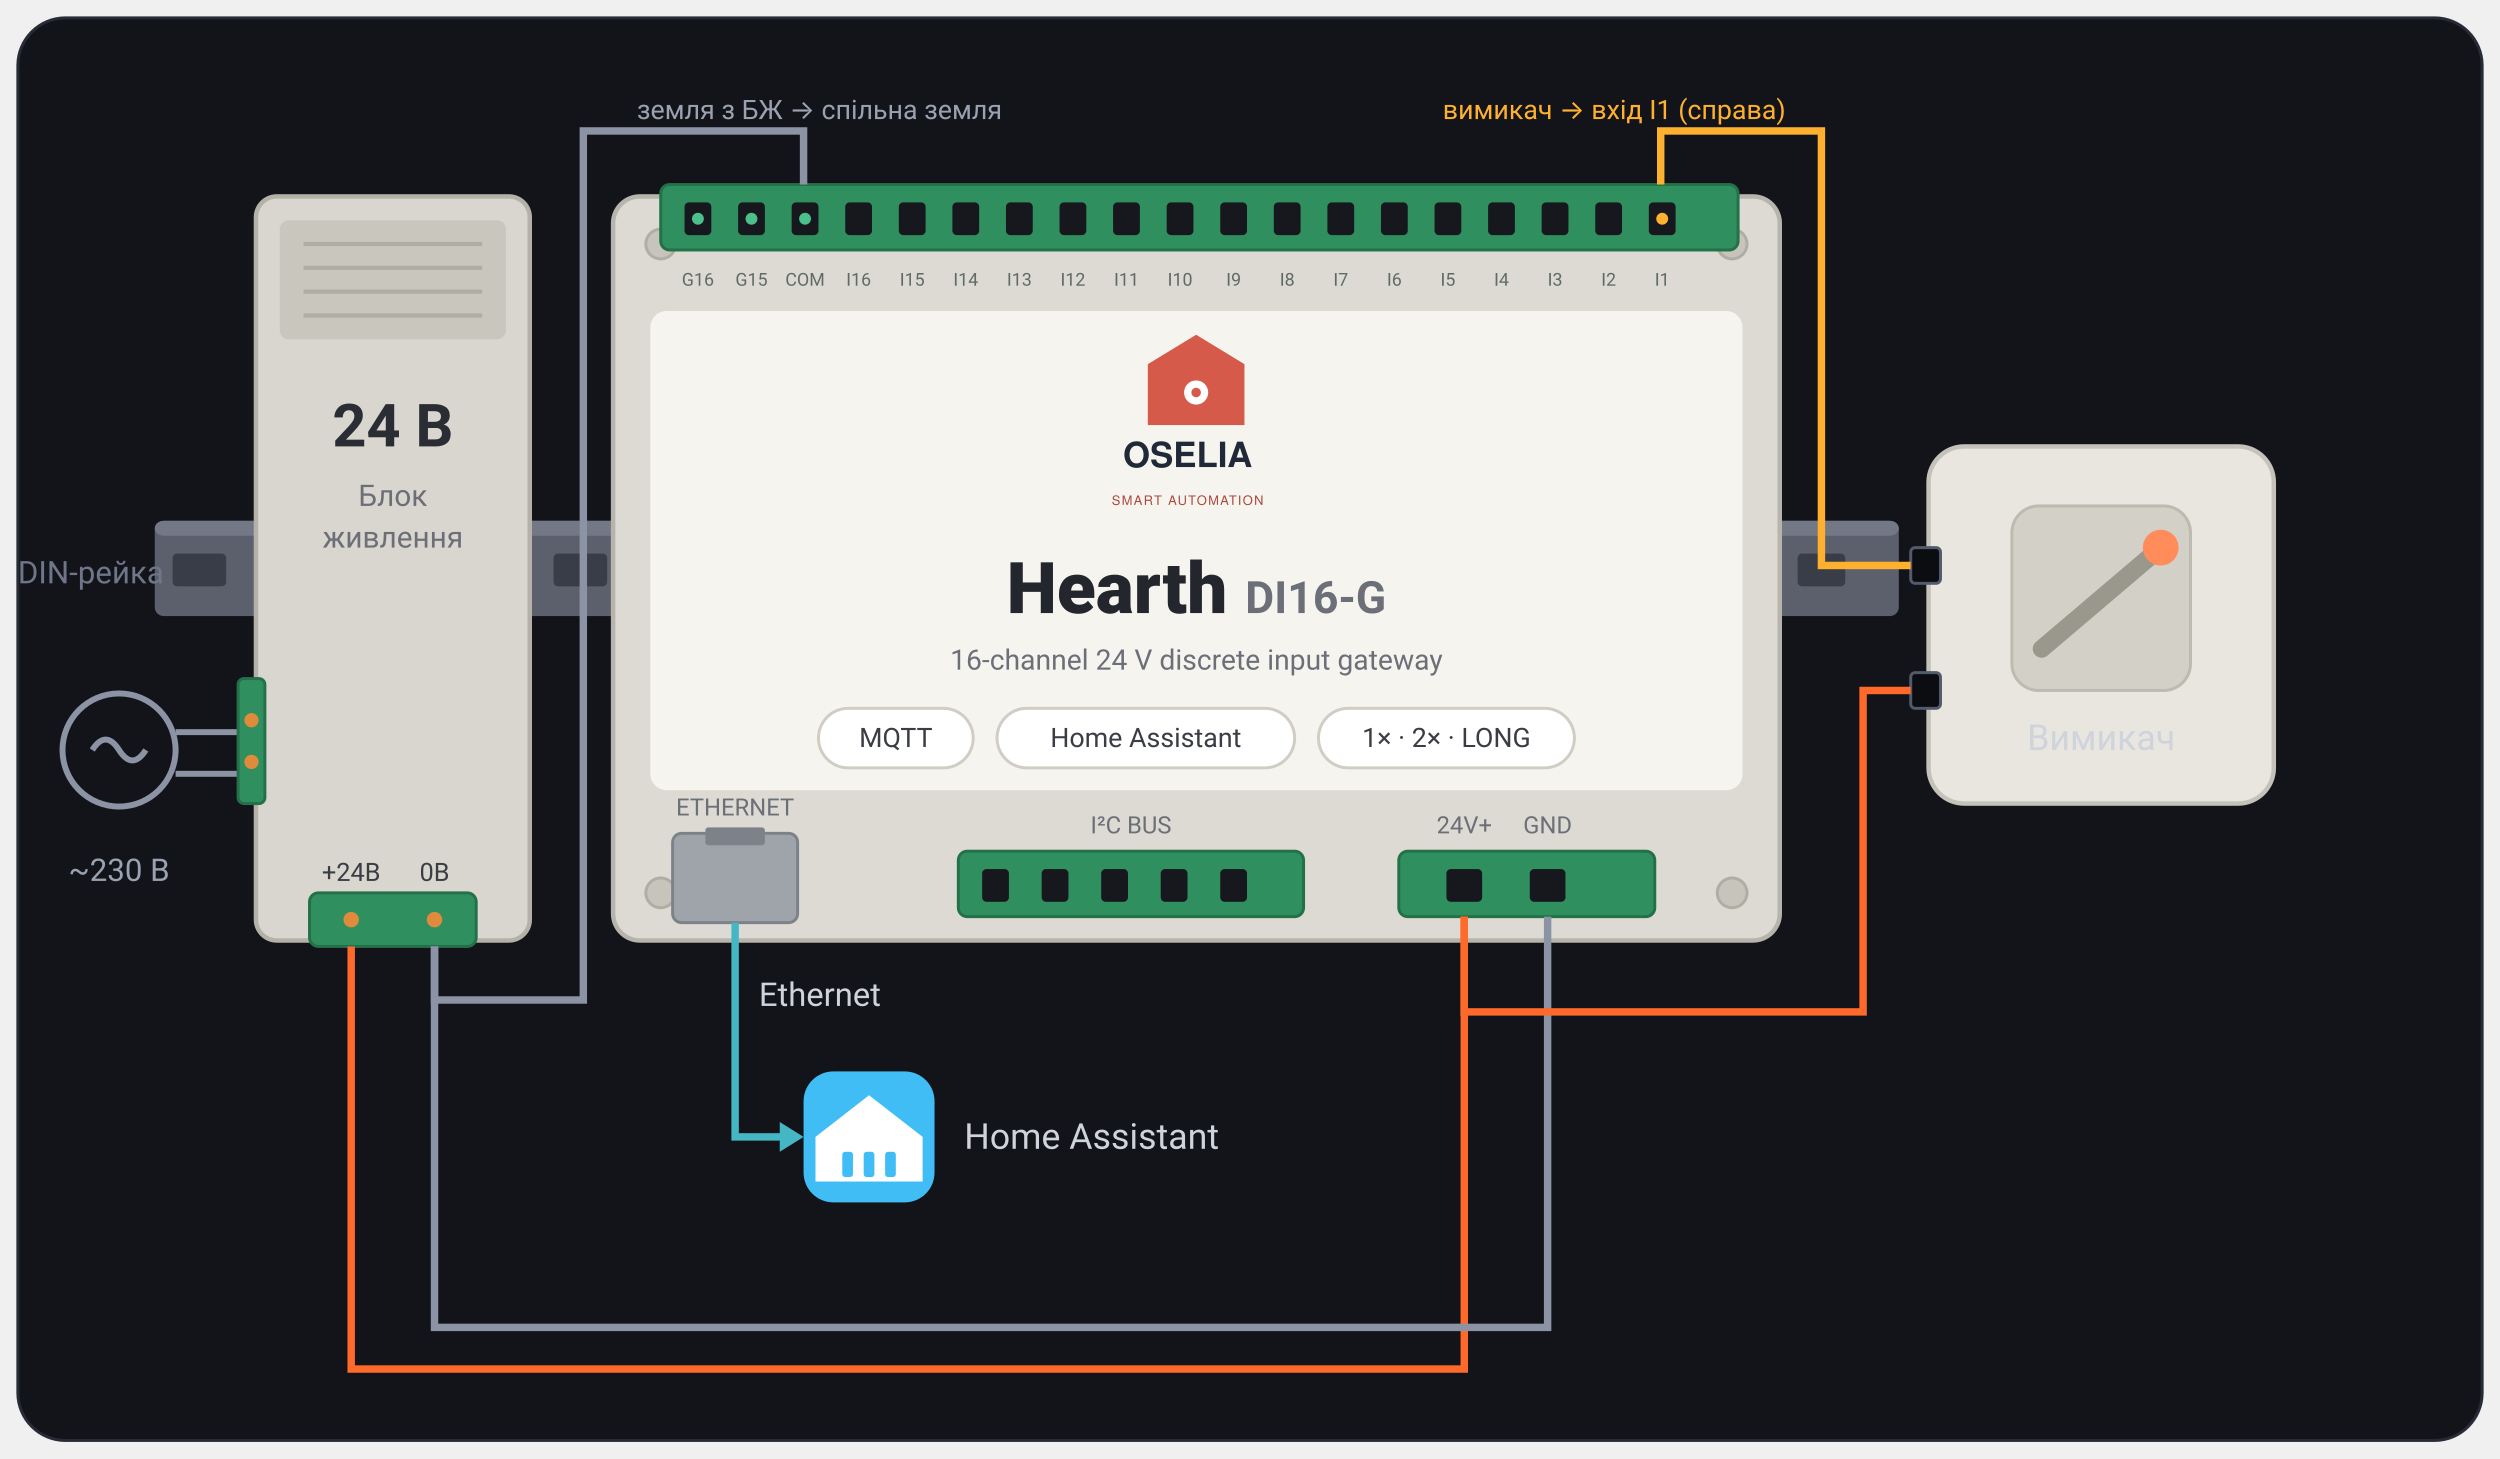
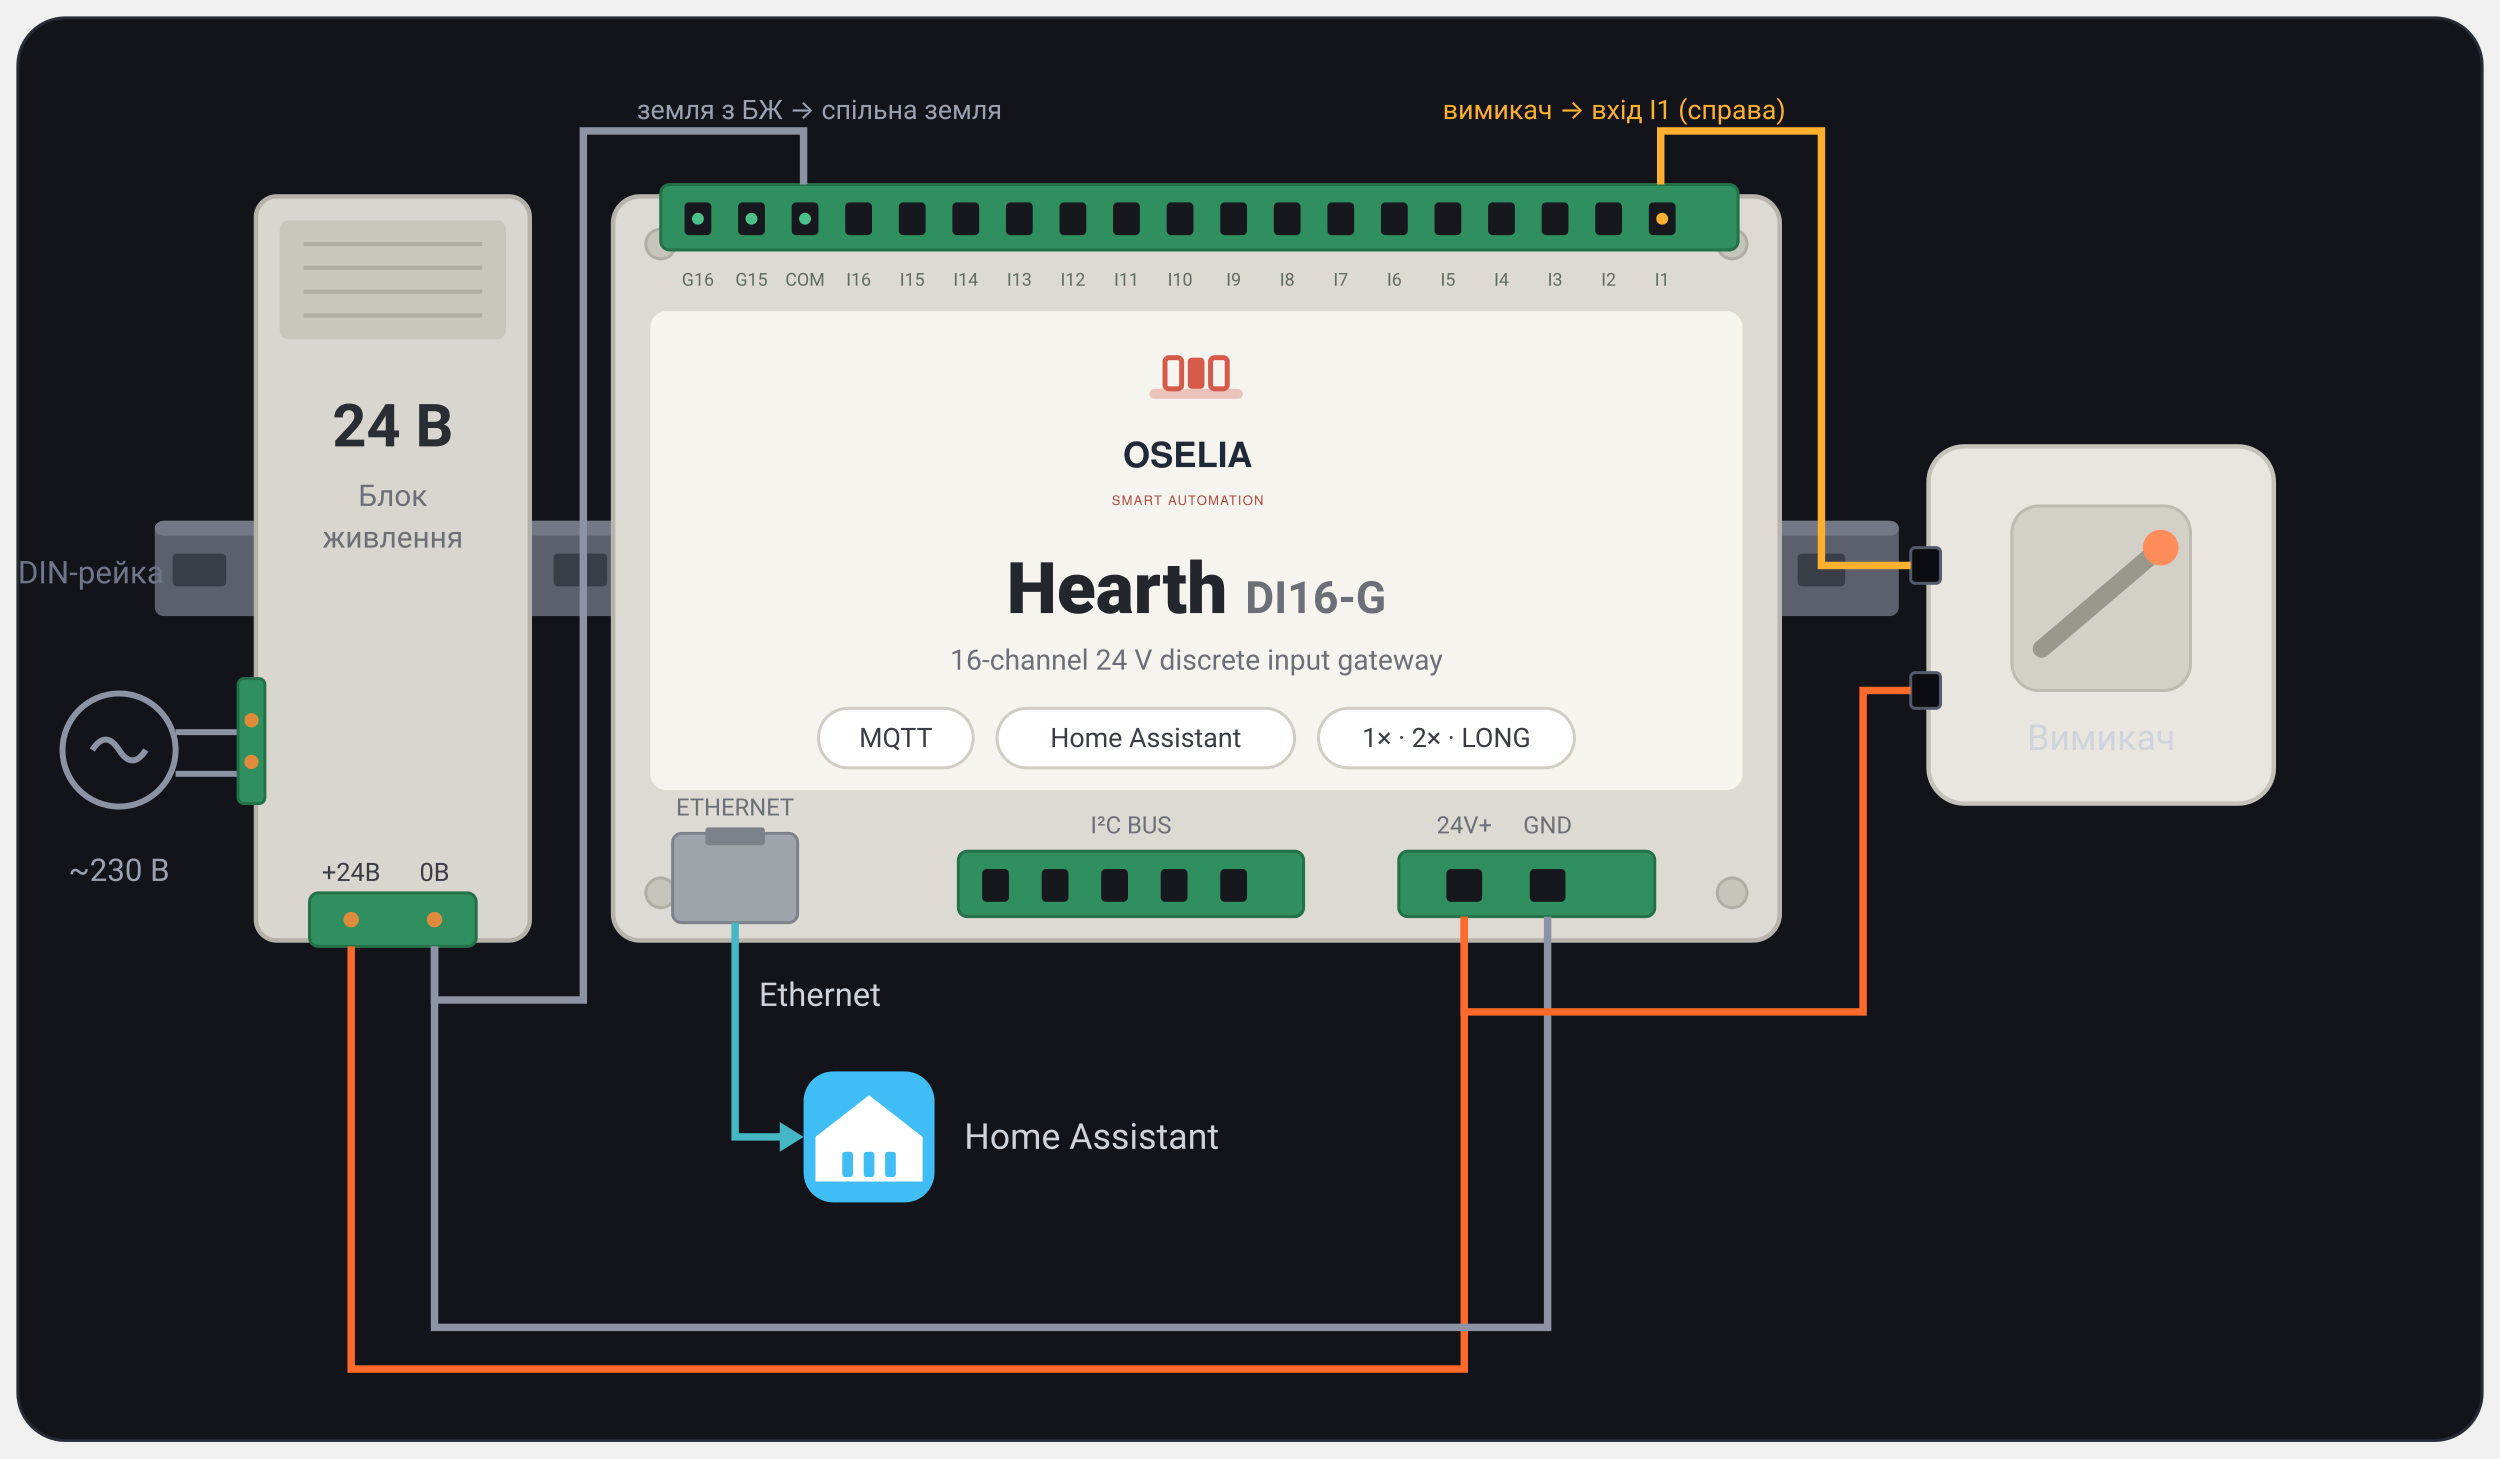
<svg xmlns="http://www.w3.org/2000/svg" viewBox="0 0 840 490" role="img" aria-label="Блок живлення 24 В, шлюз OSELIA Hearth DI16-G і вимикач на DIN-рейці, під'єднані до Home Assistant" font-family="ui-sans-serif, system-ui, -apple-system, Segoe UI, Roboto, sans-serif">
  <rect x="6" y="6" width="828" height="478" rx="16" fill="#121419" stroke="#262b36" />
  <g>
    <rect x="52" y="175" width="586" height="32" rx="3" fill="#5b606c" />
    <rect x="52" y="175" width="586" height="5" rx="3" fill="#727885" />
    <g fill="#383d47">
      <rect x="58" y="186" width="18" height="11" rx="1.5" />
      <rect x="186" y="186" width="18" height="11" rx="1.5" />
      <rect x="604" y="186" width="16" height="11" rx="1.5" />
    </g>
    <text x="6" y="196" font-size="10.5" fill="#6f7689">DIN-рейка</text>
  </g>
  <g>
    <circle cx="40" cy="252" r="19" fill="none" stroke="#8b93a5" stroke-width="2" />
    <path d="M31 252 q4.5 -7 9 0 t9 0" fill="none" stroke="#8b93a5" stroke-width="2" />
    <text x="40" y="296" font-size="10.5" fill="#9aa1b1" text-anchor="middle">~230 В</text>
    <path d="M59 246 H82" stroke="#8b93a5" stroke-width="2" />
    <path d="M59 260 H82" stroke="#8b93a5" stroke-width="2" />
  </g>
  <g>
    <rect x="86" y="66" width="92" height="250" rx="7" fill="#d8d6ce" stroke="#b4b2a8" stroke-width="1.5" />
    <rect x="94" y="74" width="76" height="40" rx="3" fill="#c8c6bd" />
    <g stroke="#b0aea4" stroke-width="1.4">
      <path d="M102 82 H162" />
      <path d="M102 90 H162" />
      <path d="M102 98 H162" />
      <path d="M102 106 H162" />
    </g>
    <text x="132" y="150" font-size="20" font-weight="700" fill="#2a2d33" text-anchor="middle">24 В</text>
    <text x="132" y="170" font-size="10" fill="#6c6f78" text-anchor="middle">Блок</text>
    <text x="132" y="184" font-size="10" fill="#6c6f78" text-anchor="middle">живлення</text>
    <rect x="80" y="228" width="9" height="42" rx="2" fill="#2f8f5f" stroke="#247048" />
    <circle cx="84.5" cy="242" r="2.4" fill="#e08a3c" />
    <circle cx="84.5" cy="256" r="2.4" fill="#e08a3c" />
    <rect x="104" y="300" width="56" height="18" rx="3" fill="#2f8f5f" stroke="#247048" />
    <circle cx="118" cy="309" r="2.6" fill="#e08a3c" />
    <circle cx="146" cy="309" r="2.6" fill="#e08a3c" />
    <text x="118" y="296" font-size="8.5" fill="#3a3d44" text-anchor="middle">+24В</text>
    <text x="146" y="296" font-size="8.5" fill="#3a3d44" text-anchor="middle">0В</text>
  </g>
  <g>
    <rect x="206" y="66" width="392" height="250" rx="9" fill="#dcdad2" stroke="#b6b4ab" stroke-width="1.5" />
    <g fill="#c6c4bb" stroke="#b0aea4">
      <circle cx="222" cy="82" r="5" />
      <circle cx="582" cy="82" r="5" />
      <circle cx="222" cy="300" r="5" />
      <circle cx="582" cy="300" r="5" />
    </g>
    <rect x="222" y="62" width="362" height="22" rx="3" fill="#2f8f5f" stroke="#247048" />
    <g fill="#16181d">
      <rect x="230" y="68" width="9" height="11" rx="1.5" />
      <rect x="248" y="68" width="9" height="11" rx="1.5" />
      <rect x="266" y="68" width="9" height="11" rx="1.5" />
      <rect x="284" y="68" width="9" height="11" rx="1.5" />
      <rect x="302" y="68" width="9" height="11" rx="1.5" />
      <rect x="320" y="68" width="9" height="11" rx="1.5" />
      <rect x="338" y="68" width="9" height="11" rx="1.5" />
      <rect x="356" y="68" width="9" height="11" rx="1.5" />
      <rect x="374" y="68" width="9" height="11" rx="1.5" />
      <rect x="392" y="68" width="9" height="11" rx="1.5" />
      <rect x="410" y="68" width="9" height="11" rx="1.5" />
      <rect x="428" y="68" width="9" height="11" rx="1.5" />
      <rect x="446" y="68" width="9" height="11" rx="1.5" />
      <rect x="464" y="68" width="9" height="11" rx="1.5" />
      <rect x="482" y="68" width="9" height="11" rx="1.5" />
      <rect x="500" y="68" width="9" height="11" rx="1.5" />
      <rect x="518" y="68" width="9" height="11" rx="1.5" />
      <rect x="536" y="68" width="9" height="11" rx="1.5" />
      <rect x="554" y="68" width="9" height="11" rx="1.5" />
    </g>
    <g fill="#4cc08a">
      <circle cx="234.5" cy="73.5" r="2" />
      <circle cx="252.5" cy="73.5" r="2" />
      <circle cx="270.5" cy="73.5" r="2" />
    </g>
    <circle cx="558.5" cy="73.5" r="2" fill="#ffb02e" />
    <g font-size="6" fill="#5f6b63" text-anchor="middle">
      <text x="234.5" y="96">G16</text>
      <text x="252.5" y="96">G15</text>
      <text x="270.5" y="96">COM</text>
      <text x="288.5" y="96">I16</text>
      <text x="306.5" y="96">I15</text>
      <text x="324.5" y="96">I14</text>
      <text x="342.5" y="96">I13</text>
      <text x="360.5" y="96">I12</text>
      <text x="378.5" y="96">I11</text>
      <text x="396.5" y="96">I10</text>
      <text x="414.5" y="96">I9</text>
      <text x="432.5" y="96">I8</text>
      <text x="450.5" y="96">I7</text>
      <text x="468.5" y="96">I6</text>
      <text x="486.5" y="96">I5</text>
      <text x="504.5" y="96">I4</text>
      <text x="522.5" y="96">I3</text>
      <text x="540.5" y="96">I2</text>
      <text x="558.5" y="96">I1</text>
    </g>
    <rect x="218" y="104" width="368" height="162" rx="6" fill="#f5f4ef" stroke="#dcdad1" />
    <svg x="342" y="110" width="120" height="61" viewBox="0 53 92 49" preserveAspectRatio="xMidYMid meet">
      <g transform="matrix(1 0 0 -1 0 172.91)">
-         <path d="M32.88,93.54 L58.96,93.54 L58.96,109.98 L45.92,117.92 L32.88,109.98 Z " fill="#d65a4a" />
-         <circle cx="45.92" cy="102.33" r="3.26" fill="#ffffff" />
-         <circle cx="45.92" cy="102.33" r="1.28" fill="#d65a4a" />
+         <g transform="translate(45.92,105.73) scale(0.3,-0.3)">
+           <rect x="-42" y="8" width="84" height="9" rx="4.5" fill="#d65a4a" opacity=".32" />
+           <rect x="-28" y="-20" width="15" height="28" rx="3.5" fill="none" stroke="#d65a4a" stroke-width="4.5" />
+           <rect x="-7.5" y="-20" width="15" height="28" rx="3.5" fill="#d65a4a" />
+           <rect x="13" y="-20" width="15" height="28" rx="3.5" fill="none" stroke="#d65a4a" stroke-width="4.5" />
+         </g>
        <text transform="translate(26.17,82.20) scale(1,-1)" font-family="Helvetica, Arial, sans-serif" font-weight="bold" font-size="9.40" fill="#1f2937">OSELIA</text>
        <text transform="translate(23.14,72.00) scale(1,-1)" font-family="Helvetica, Arial, sans-serif" font-weight="normal" font-size="3.50" letter-spacing="0.35" fill="#ab483b">SMART AUTOMATION</text>
      </g>
    </svg>
    <text x="402" y="206" font-size="24" font-weight="800" fill="#23262c" text-anchor="middle">Hearth <tspan font-size="15" font-weight="600" fill="#6c6f78">DI16-G</tspan>
    </text>
    <text x="402" y="225" font-size="9.5" fill="#6c6f78" text-anchor="middle">16-channel 24 V discrete input gateway</text>
    <g font-size="9" fill="#3a3d44" text-anchor="middle">
      <rect x="275" y="238" width="52" height="20" rx="10" fill="#fff" stroke="#cfcdc4" />
      <text x="301" y="251">MQTT</text>
      <rect x="335" y="238" width="100" height="20" rx="10" fill="#fff" stroke="#cfcdc4" />
      <text x="385" y="251">Home Assistant</text>
      <rect x="443" y="238" width="86" height="20" rx="10" fill="#fff" stroke="#cfcdc4" />
      <text x="486" y="251">1× · 2× · LONG</text>
    </g>
    <rect x="226" y="280" width="42" height="30" rx="3" fill="#9fa4ab" stroke="#7d828a" />
    <rect x="237" y="278" width="20" height="6" rx="1" fill="#7d828a" />
    <text x="247" y="274" font-size="8" fill="#6c6f78" text-anchor="middle">ETHERNET</text>
    <rect x="322" y="286" width="116" height="22" rx="3" fill="#2f8f5f" stroke="#247048" />
    <g fill="#16181d">
      <rect x="330" y="292" width="9" height="11" rx="1.5" />
      <rect x="350" y="292" width="9" height="11" rx="1.5" />
      <rect x="370" y="292" width="9" height="11" rx="1.5" />
      <rect x="390" y="292" width="9" height="11" rx="1.5" />
      <rect x="410" y="292" width="9" height="11" rx="1.5" />
    </g>
    <text x="380" y="280" font-size="8" fill="#6c6f78" text-anchor="middle">I²C BUS</text>
    <rect x="470" y="286" width="86" height="22" rx="3" fill="#2f8f5f" stroke="#247048" />
    <g fill="#16181d">
      <rect x="486" y="292" width="12" height="11" rx="1.5" />
      <rect x="514" y="292" width="12" height="11" rx="1.5" />
    </g>
    <text x="492" y="280" font-size="8" fill="#6c6f78" text-anchor="middle">24V+</text>
    <text x="520" y="280" font-size="8" fill="#6c6f78" text-anchor="middle">GND</text>
  </g>
  <g>
    <rect x="648" y="150" width="116" height="120" rx="12" fill="#e8e6df" stroke="#c4c2b9" stroke-width="1.5" />
    <rect x="676" y="170" width="60" height="62" rx="9" fill="#d3d0c7" stroke="#bdbab0" />
    <path d="M686 218 L726 184" stroke="#9a978d" stroke-width="6" stroke-linecap="round" />
    <circle cx="726" cy="184" r="6" fill="#ff8c5a" />
    <text x="706" y="252" font-size="12" fill="#cfd3dc" text-anchor="middle">Вимикач</text>
    <rect x="642" y="184" width="10" height="12" rx="1.5" fill="#0c0d11" stroke="#525a6b" />
    <rect x="642" y="226" width="10" height="12" rx="1.5" fill="#0c0d11" stroke="#525a6b" />
  </g>
  <g>
    <rect x="270" y="360" width="44" height="44" rx="10" fill="#41bdf5" />
    <path d="M292 368 L310 382 L310 397 L274 397 L274 382 Z" fill="#fff" />
    <g fill="#41bdf5">
      <rect x="283" y="387" width="3.6" height="8.5" rx="1" />
      <rect x="290.2" y="387" width="3.6" height="8.5" rx="1" />
      <rect x="297.4" y="387" width="3.6" height="8.5" rx="1" />
    </g>
    <text x="324" y="386" font-size="12" fill="#cfd3dc">Home Assistant</text>
  </g>
  <path d="M118 318 V460 H492 V308" fill="none" stroke="#ff6a2b" stroke-width="2.5" />
  <path d="M146 318 V446 H520 V308" fill="none" stroke="#8b93a5" stroke-width="2.5" />
  <path d="M492 308 V340 H626 V232 H642" fill="none" stroke="#ff6a2b" stroke-width="2.5" />
  <path d="M642 190 H612 V44 H558 V62" fill="none" stroke="#ffb02e" stroke-width="2.5" />
  <text x="600" y="40" font-size="9" fill="#ffb02e" text-anchor="end">вимикач → вхід I1 (справа)</text>
  <path d="M146 318 V336 H196 V44 H270 V62" fill="none" stroke="#8b93a5" stroke-width="2.5" />
  <text x="214" y="40" font-size="9" fill="#9aa1b1" text-anchor="start">земля з БЖ → спільна земля</text>
  <path d="M247 310 V382 H266" fill="none" stroke="#45b6c4" stroke-width="2.5" />
  <path d="M262 377 l8 5 l-8 5 z" fill="#45b6c4" />
  <text x="255" y="338" font-size="11" fill="#cfd3dc">Ethernet</text>
</svg>
